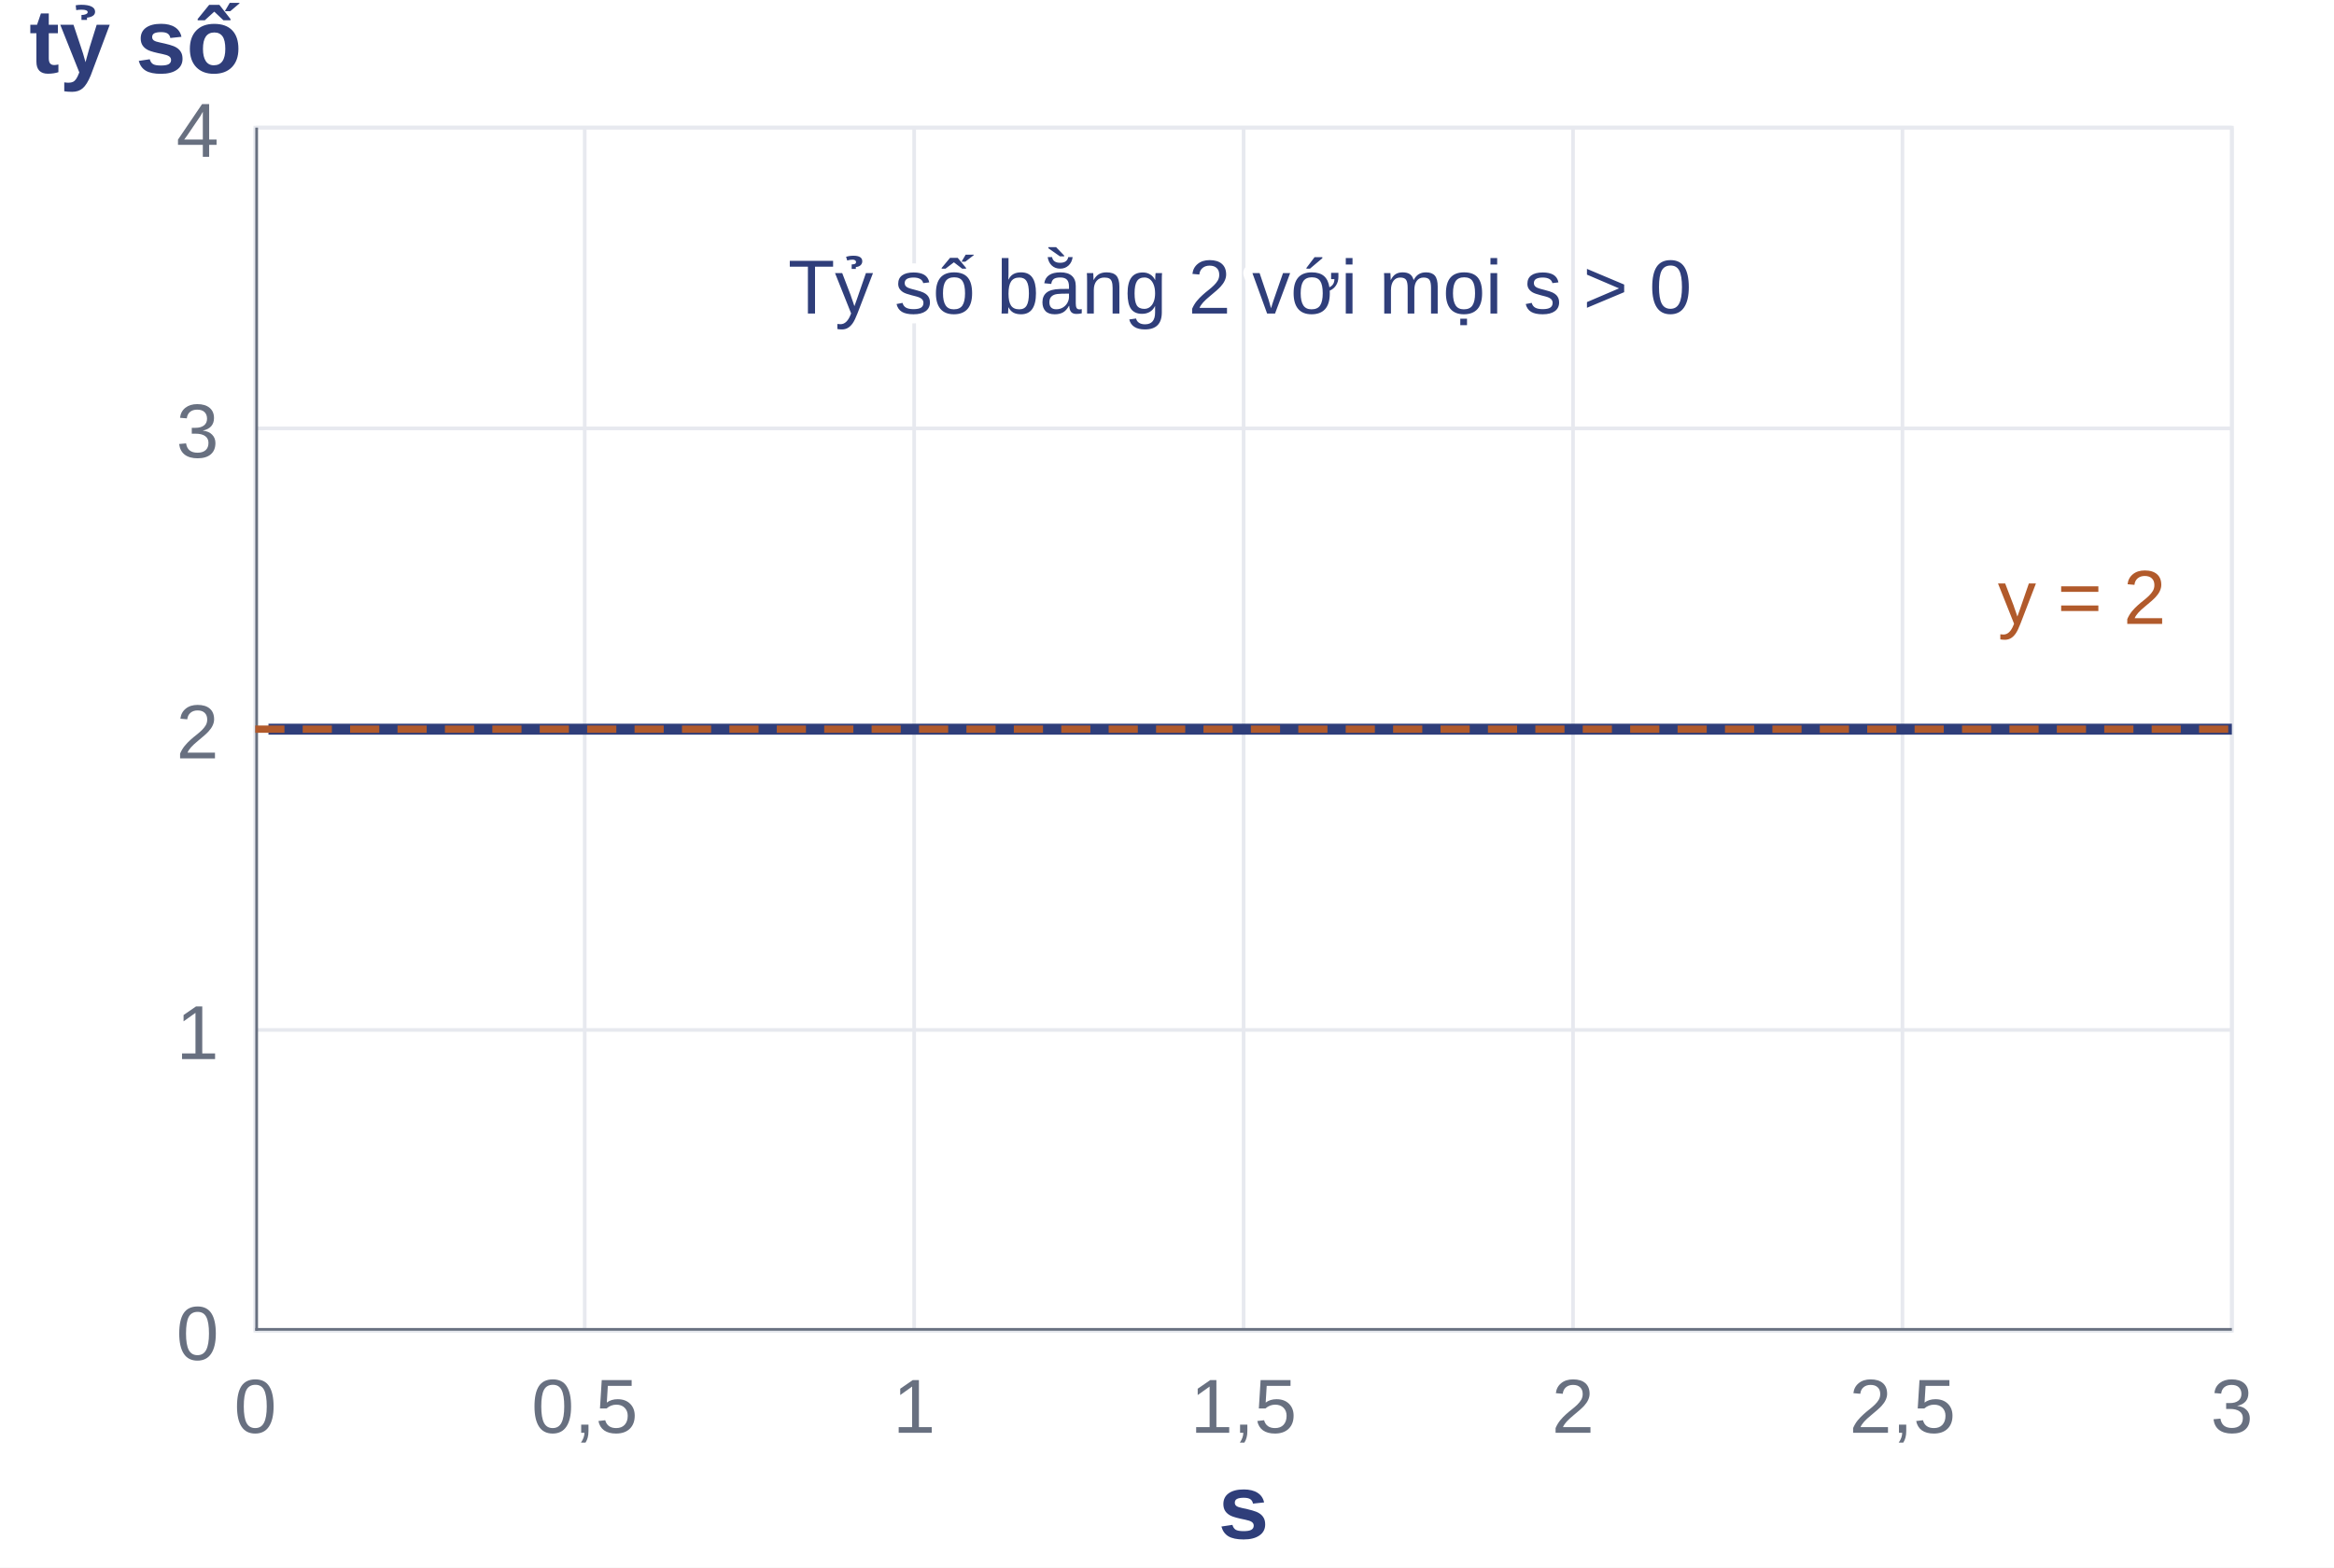
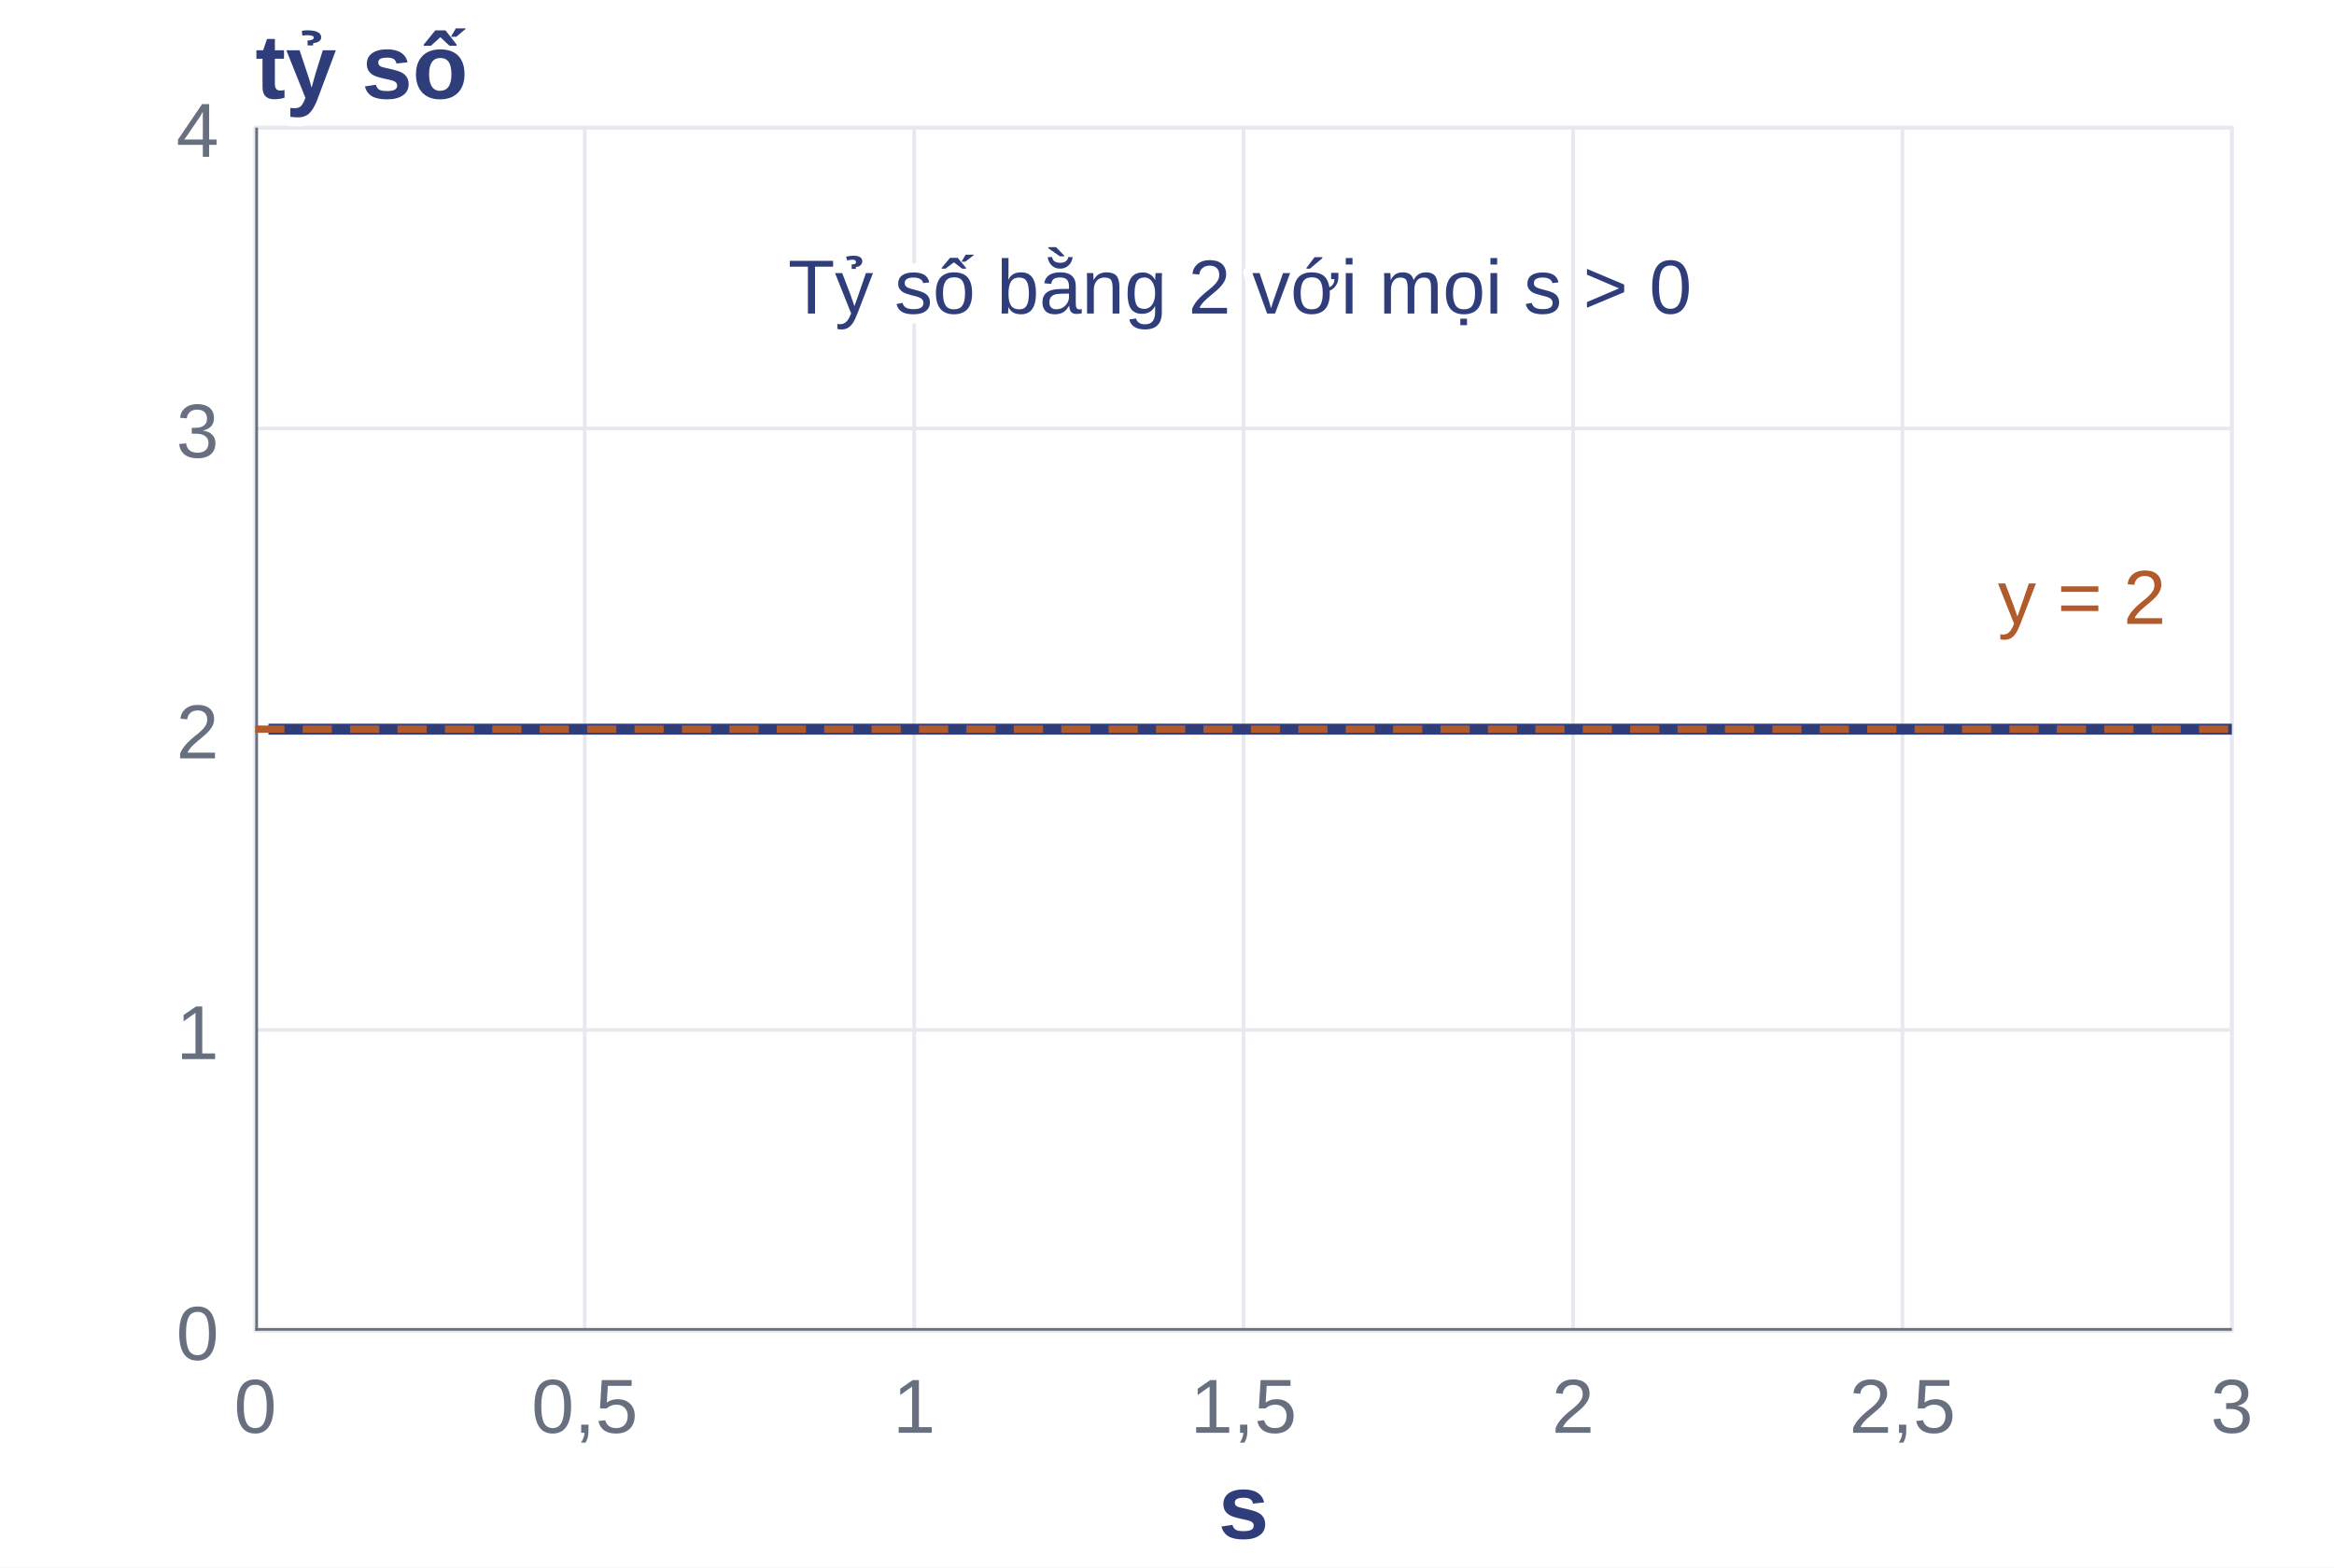
<svg xmlns="http://www.w3.org/2000/svg" viewBox="0 0 640 430" role="img" aria-labelledby="title desc">
  <defs>
    <clipPath id="plot-area">
      <rect x="70" y="35" width="542" height="330" />
    </clipPath>
    <marker id="arrow" viewBox="0 0 10 10" refX="9" refY="5" markerWidth="7" markerHeight="7" orient="auto-start-reverse">
      <path d="M0 0L10 5L0 10Z" fill="context-stroke" />
    </marker>
  </defs>
  <rect width="100%" height="100%" fill="white" />
  <style>text{font-family:Arial,DejaVu Sans,sans-serif;font-size:24px;fill:#263044}.label{font-size:25px;font-weight:600;paint-order:stroke;stroke:#fff;stroke-width:5px;stroke-linejoin:round}.small{font-size:21px;paint-order:stroke;stroke:#fff;stroke-width:5px;stroke-linejoin:round}</style>
  <rect x="70" y="35" width="542" height="330" fill="none" stroke="#e7e9ef" />
  <path d="M70.0,35V365" stroke="#e7e9ef" />
  <text x="70.00" y="393.00" text-anchor="middle" class="small" style="fill:#687080">0</text>
  <path d="M160.333,35V365" stroke="#e7e9ef" />
  <text x="160.33" y="393.00" text-anchor="middle" class="small" style="fill:#687080">0,5</text>
  <path d="M250.667,35V365" stroke="#e7e9ef" />
  <text x="250.67" y="393.00" text-anchor="middle" class="small" style="fill:#687080">1</text>
  <path d="M341.0,35V365" stroke="#e7e9ef" />
  <text x="341.00" y="393.00" text-anchor="middle" class="small" style="fill:#687080">1,5</text>
  <path d="M431.333,35V365" stroke="#e7e9ef" />
  <text x="431.33" y="393.00" text-anchor="middle" class="small" style="fill:#687080">2</text>
  <path d="M521.667,35V365" stroke="#e7e9ef" />
  <text x="521.67" y="393.00" text-anchor="middle" class="small" style="fill:#687080">2,5</text>
  <path d="M612.0,35V365" stroke="#e7e9ef" />
  <text x="612.00" y="393.00" text-anchor="middle" class="small" style="fill:#687080">3</text>
  <path d="M70,365.0H612" stroke="#e7e9ef" />
  <text x="60.00" y="373.00" text-anchor="end" class="small" style="fill:#687080">0</text>
  <path d="M70,282.5H612" stroke="#e7e9ef" />
  <text x="60.00" y="290.50" text-anchor="end" class="small" style="fill:#687080">1</text>
  <path d="M70,200.0H612" stroke="#e7e9ef" />
  <text x="60.00" y="208.00" text-anchor="end" class="small" style="fill:#687080">2</text>
  <path d="M70,117.5H612" stroke="#e7e9ef" />
  <text x="60.00" y="125.50" text-anchor="end" class="small" style="fill:#687080">3</text>
  <path d="M70,35.0H612" stroke="#e7e9ef" />
  <text x="60.00" y="43.00" text-anchor="end" class="small" style="fill:#687080">4</text>
  <path d="M70.000,365.000 L70.000,35.000" fill="none" stroke="#687080" stroke-width="1.5" clip-path="url(#plot-area)" />
  <path d="M70.000,365.000 L612.000,365.000" fill="none" stroke="#687080" stroke-width="1.5" clip-path="url(#plot-area)" />
  <text x="341.00" y="422.00" text-anchor="middle" class="label" style="fill:#2f3e7a">s</text>
-   <text x="8.00" y="20.00" text-anchor="start" class="label" style="fill:#2f3e7a">tỷ số</text>
+   <text x="70.00" y="27.00" text-anchor="start" class="label" style="fill:#2f3e7a">tỷ số</text>
  <path d="M73.613,200.000 L74.959,200.000 L76.305,200.000 L77.651,200.000 L78.997,200.000 L80.343,200.000 L81.689,200.000 L83.035,200.000 L84.381,200.000 L85.727,200.000 L87.073,200.000 L88.419,200.000 L89.765,200.000 L91.111,200.000 L92.457,200.000 L93.803,200.000 L95.149,200.000 L96.495,200.000 L97.841,200.000 L99.187,200.000 L100.533,200.000 L101.879,200.000 L103.225,200.000 L104.571,200.000 L105.917,200.000 L107.262,200.000 L108.608,200.000 L109.954,200.000 L111.300,200.000 L112.646,200.000 L113.992,200.000 L115.338,200.000 L116.684,200.000 L118.030,200.000 L119.376,200.000 L120.722,200.000 L122.068,200.000 L123.414,200.000 L124.760,200.000 L126.106,200.000 L127.452,200.000 L128.798,200.000 L130.144,200.000 L131.490,200.000 L132.836,200.000 L134.182,200.000 L135.528,200.000 L136.874,200.000 L138.220,200.000 L139.566,200.000 L140.912,200.000 L142.258,200.000 L143.604,200.000 L144.950,200.000 L146.296,200.000 L147.642,200.000 L148.987,200.000 L150.333,200.000 L151.679,200.000 L153.025,200.000 L154.371,200.000 L155.717,200.000 L157.063,200.000 L158.409,200.000 L159.755,200.000 L161.101,200.000 L162.447,200.000 L163.793,200.000 L165.139,200.000 L166.485,200.000 L167.831,200.000 L169.177,200.000 L170.523,200.000 L171.869,200.000 L173.215,200.000 L174.561,200.000 L175.907,200.000 L177.253,200.000 L178.599,200.000 L179.945,200.000 L181.291,200.000 L182.637,200.000 L183.983,200.000 L185.329,200.000 L186.675,200.000 L188.020,200.000 L189.366,200.000 L190.712,200.000 L192.058,200.000 L193.404,200.000 L194.750,200.000 L196.096,200.000 L197.442,200.000 L198.788,200.000 L200.134,200.000 L201.480,200.000 L202.826,200.000 L204.172,200.000 L205.518,200.000 L206.864,200.000 L208.210,200.000 L209.556,200.000 L210.902,200.000 L212.248,200.000 L213.594,200.000 L214.940,200.000 L216.286,200.000 L217.632,200.000 L218.978,200.000 L220.324,200.000 L221.670,200.000 L223.016,200.000 L224.362,200.000 L225.708,200.000 L227.054,200.000 L228.400,200.000 L229.745,200.000 L231.091,200.000 L232.437,200.000 L233.783,200.000 L235.129,200.000 L236.475,200.000 L237.821,200.000 L239.167,200.000 L240.513,200.000 L241.859,200.000 L243.205,200.000 L244.551,200.000 L245.897,200.000 L247.243,200.000 L248.589,200.000 L249.935,200.000 L251.281,200.000 L252.627,200.000 L253.973,200.000 L255.319,200.000 L256.665,200.000 L258.011,200.000 L259.357,200.000 L260.703,200.000 L262.049,200.000 L263.395,200.000 L264.741,200.000 L266.087,200.000 L267.433,200.000 L268.779,200.000 L270.124,200.000 L271.470,200.000 L272.816,200.000 L274.162,200.000 L275.508,200.000 L276.854,200.000 L278.200,200.000 L279.546,200.000 L280.892,200.000 L282.238,200.000 L283.584,200.000 L284.930,200.000 L286.276,200.000 L287.622,200.000 L288.968,200.000 L290.314,200.000 L291.660,200.000 L293.006,200.000 L294.352,200.000 L295.698,200.000 L297.044,200.000 L298.390,200.000 L299.736,200.000 L301.082,200.000 L302.428,200.000 L303.774,200.000 L305.120,200.000 L306.466,200.000 L307.812,200.000 L309.158,200.000 L310.503,200.000 L311.849,200.000 L313.195,200.000 L314.541,200.000 L315.887,200.000 L317.233,200.000 L318.579,200.000 L319.925,200.000 L321.271,200.000 L322.617,200.000 L323.963,200.000 L325.309,200.000 L326.655,200.000 L328.001,200.000 L329.347,200.000 L330.693,200.000 L332.039,200.000 L333.385,200.000 L334.731,200.000 L336.077,200.000 L337.423,200.000 L338.769,200.000 L340.115,200.000 L341.461,200.000 L342.807,200.000 L344.153,200.000 L345.499,200.000 L346.845,200.000 L348.191,200.000 L349.537,200.000 L350.882,200.000 L352.228,200.000 L353.574,200.000 L354.920,200.000 L356.266,200.000 L357.612,200.000 L358.958,200.000 L360.304,200.000 L361.650,200.000 L362.996,200.000 L364.342,200.000 L365.688,200.000 L367.034,200.000 L368.380,200.000 L369.726,200.000 L371.072,200.000 L372.418,200.000 L373.764,200.000 L375.110,200.000 L376.456,200.000 L377.802,200.000 L379.148,200.000 L380.494,200.000 L381.840,200.000 L383.186,200.000 L384.532,200.000 L385.878,200.000 L387.224,200.000 L388.570,200.000 L389.915,200.000 L391.261,200.000 L392.607,200.000 L393.953,200.000 L395.299,200.000 L396.645,200.000 L397.991,200.000 L399.337,200.000 L400.683,200.000 L402.029,200.000 L403.375,200.000 L404.721,200.000 L406.067,200.000 L407.413,200.000 L408.759,200.000 L410.105,200.000 L411.451,200.000 L412.797,200.000 L414.143,200.000 L415.489,200.000 L416.835,200.000 L418.181,200.000 L419.527,200.000 L420.873,200.000 L422.219,200.000 L423.565,200.000 L424.911,200.000 L426.257,200.000 L427.603,200.000 L428.949,200.000 L430.295,200.000 L431.640,200.000 L432.986,200.000 L434.332,200.000 L435.678,200.000 L437.024,200.000 L438.370,200.000 L439.716,200.000 L441.062,200.000 L442.408,200.000 L443.754,200.000 L445.100,200.000 L446.446,200.000 L447.792,200.000 L449.138,200.000 L450.484,200.000 L451.830,200.000 L453.176,200.000 L454.522,200.000 L455.868,200.000 L457.214,200.000 L458.560,200.000 L459.906,200.000 L461.252,200.000 L462.598,200.000 L463.944,200.000 L465.290,200.000 L466.636,200.000 L467.982,200.000 L469.328,200.000 L470.674,200.000 L472.019,200.000 L473.365,200.000 L474.711,200.000 L476.057,200.000 L477.403,200.000 L478.749,200.000 L480.095,200.000 L481.441,200.000 L482.787,200.000 L484.133,200.000 L485.479,200.000 L486.825,200.000 L488.171,200.000 L489.517,200.000 L490.863,200.000 L492.209,200.000 L493.555,200.000 L494.901,200.000 L496.247,200.000 L497.593,200.000 L498.939,200.000 L500.285,200.000 L501.631,200.000 L502.977,200.000 L504.323,200.000 L505.669,200.000 L507.015,200.000 L508.361,200.000 L509.707,200.000 L511.053,200.000 L512.398,200.000 L513.744,200.000 L515.090,200.000 L516.436,200.000 L517.782,200.000 L519.128,200.000 L520.474,200.000 L521.820,200.000 L523.166,200.000 L524.512,200.000 L525.858,200.000 L527.204,200.000 L528.550,200.000 L529.896,200.000 L531.242,200.000 L532.588,200.000 L533.934,200.000 L535.280,200.000 L536.626,200.000 L537.972,200.000 L539.318,200.000 L540.664,200.000 L542.010,200.000 L543.356,200.000 L544.702,200.000 L546.048,200.000 L547.394,200.000 L548.740,200.000 L550.086,200.000 L551.432,200.000 L552.777,200.000 L554.123,200.000 L555.469,200.000 L556.815,200.000 L558.161,200.000 L559.507,200.000 L560.853,200.000 L562.199,200.000 L563.545,200.000 L564.891,200.000 L566.237,200.000 L567.583,200.000 L568.929,200.000 L570.275,200.000 L571.621,200.000 L572.967,200.000 L574.313,200.000 L575.659,200.000 L577.005,200.000 L578.351,200.000 L579.697,200.000 L581.043,200.000 L582.389,200.000 L583.735,200.000 L585.081,200.000 L586.427,200.000 L587.773,200.000 L589.119,200.000 L590.465,200.000 L591.810,200.000 L593.156,200.000 L594.502,200.000 L595.848,200.000 L597.194,200.000 L598.540,200.000 L599.886,200.000 L601.232,200.000 L602.578,200.000 L603.924,200.000 L605.270,200.000 L606.616,200.000 L607.962,200.000 L609.308,200.000 L610.654,200.000 L612.000,200.000" fill="none" stroke="#2f3e7a" stroke-width="3" clip-path="url(#plot-area)" />
  <path d="M70.000,200.000 L612.000,200.000" fill="none" stroke="#b15a2b" stroke-width="2" stroke-dasharray="8 5" clip-path="url(#plot-area)" />
  <text x="593.93" y="171.12" text-anchor="end" class="small" style="fill:#b15a2b">y = 2</text>
  <text x="340.00" y="86.00" text-anchor="middle" class="small" style="fill:#2f3e7a">Tỷ số bằng 2 với mọi s &gt; 0</text>
</svg>
